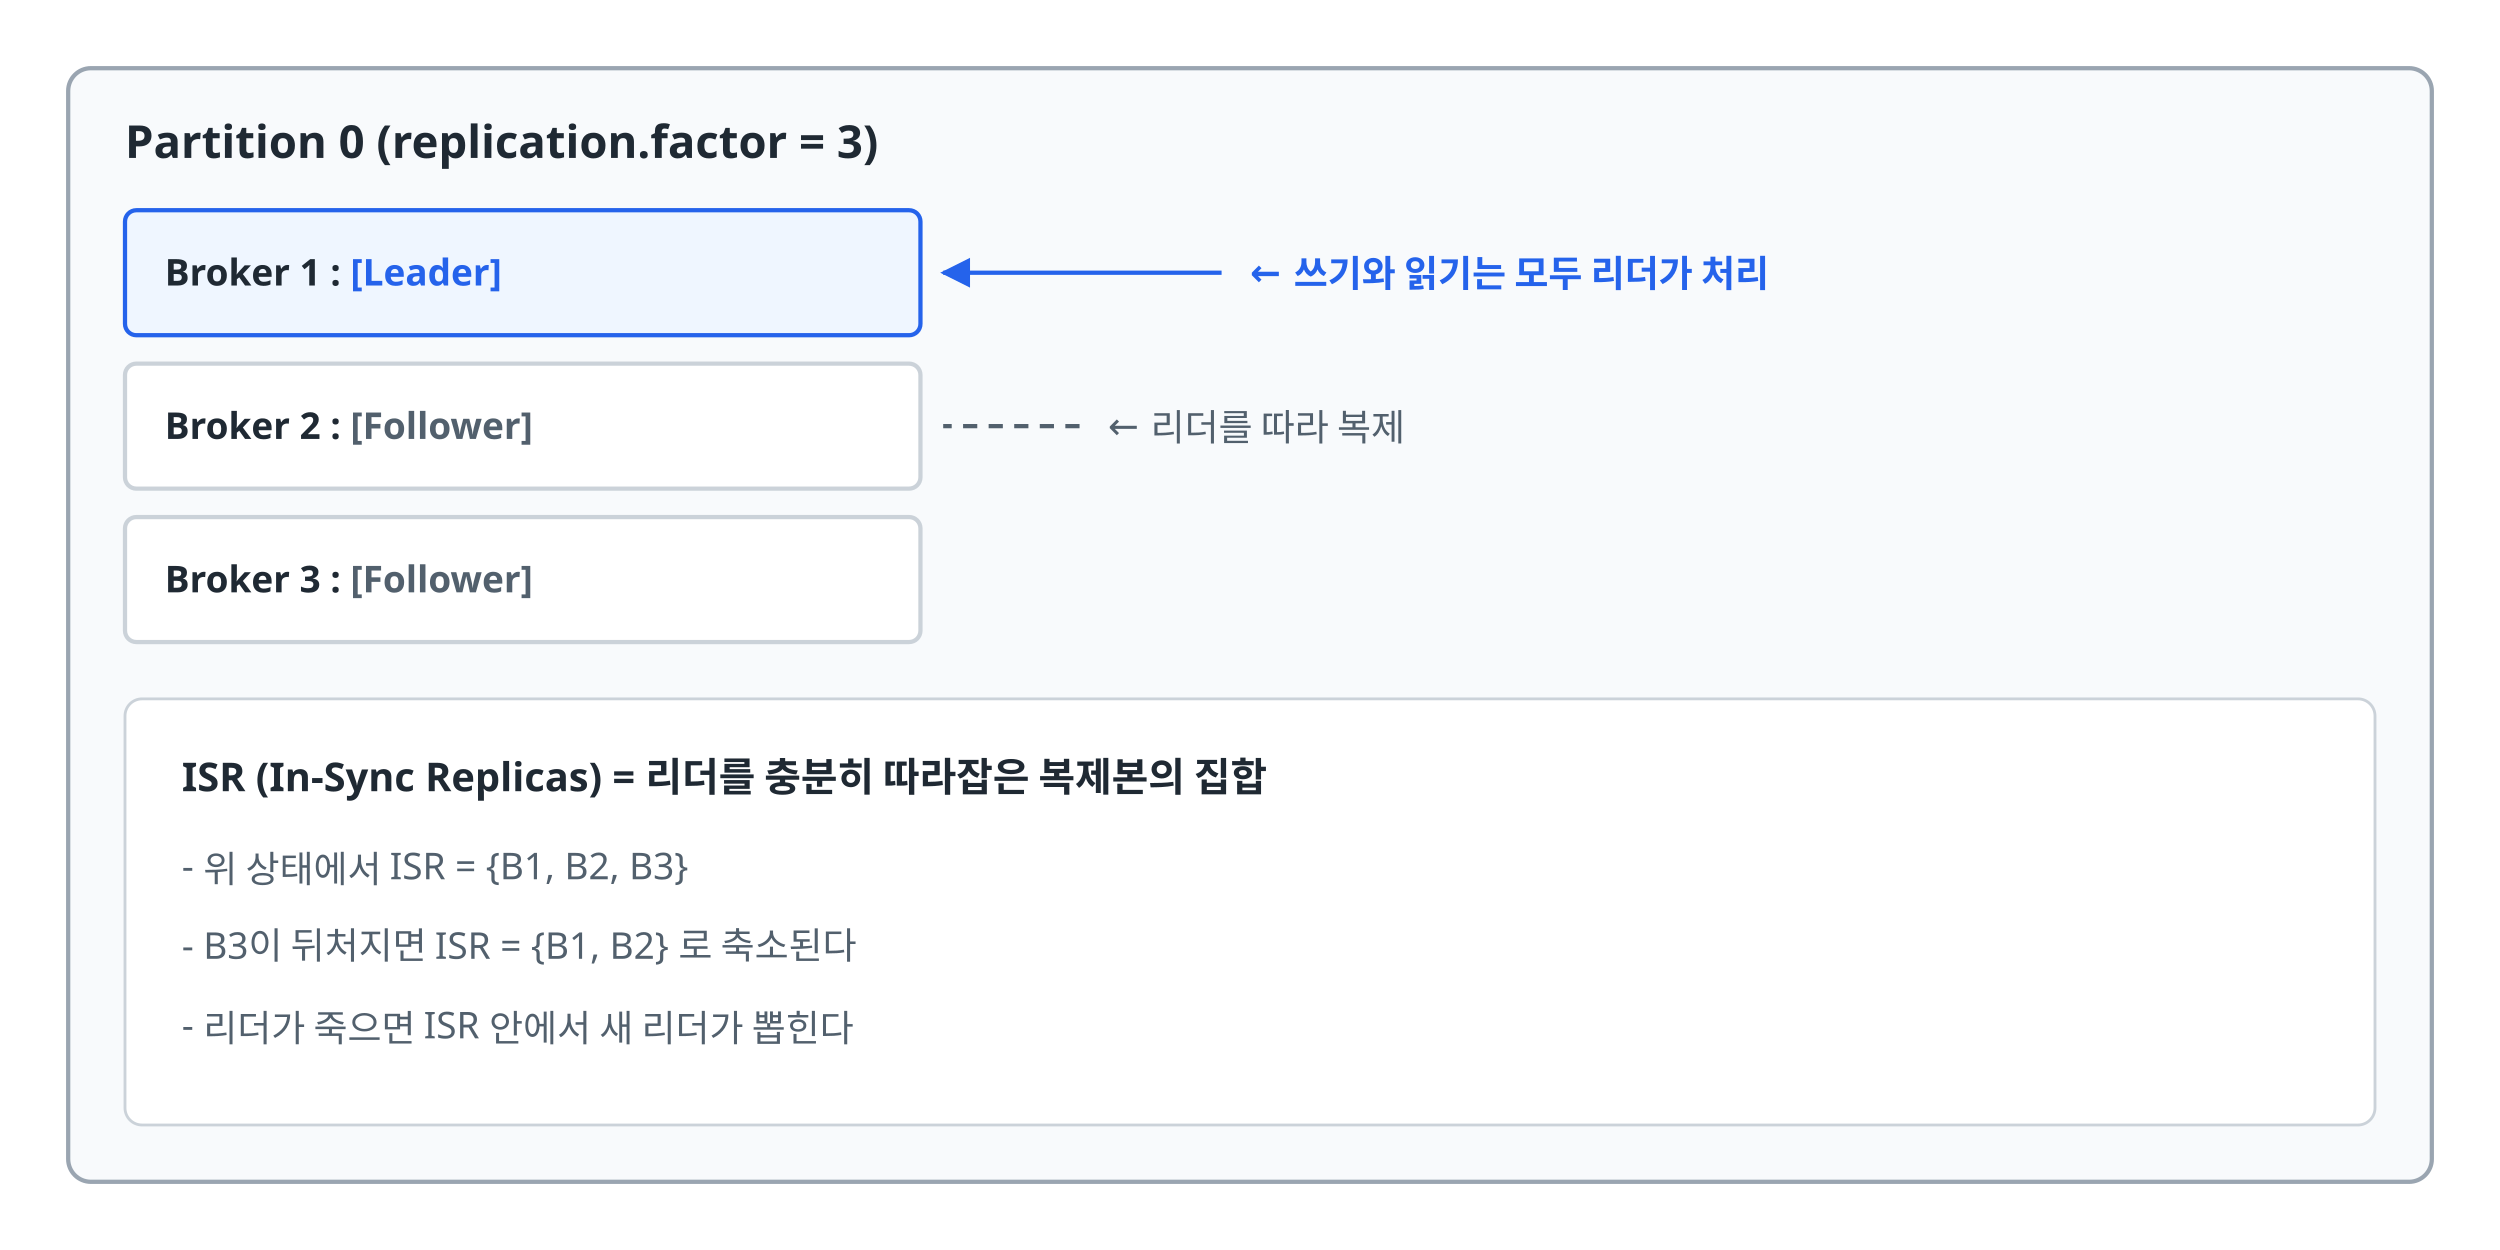
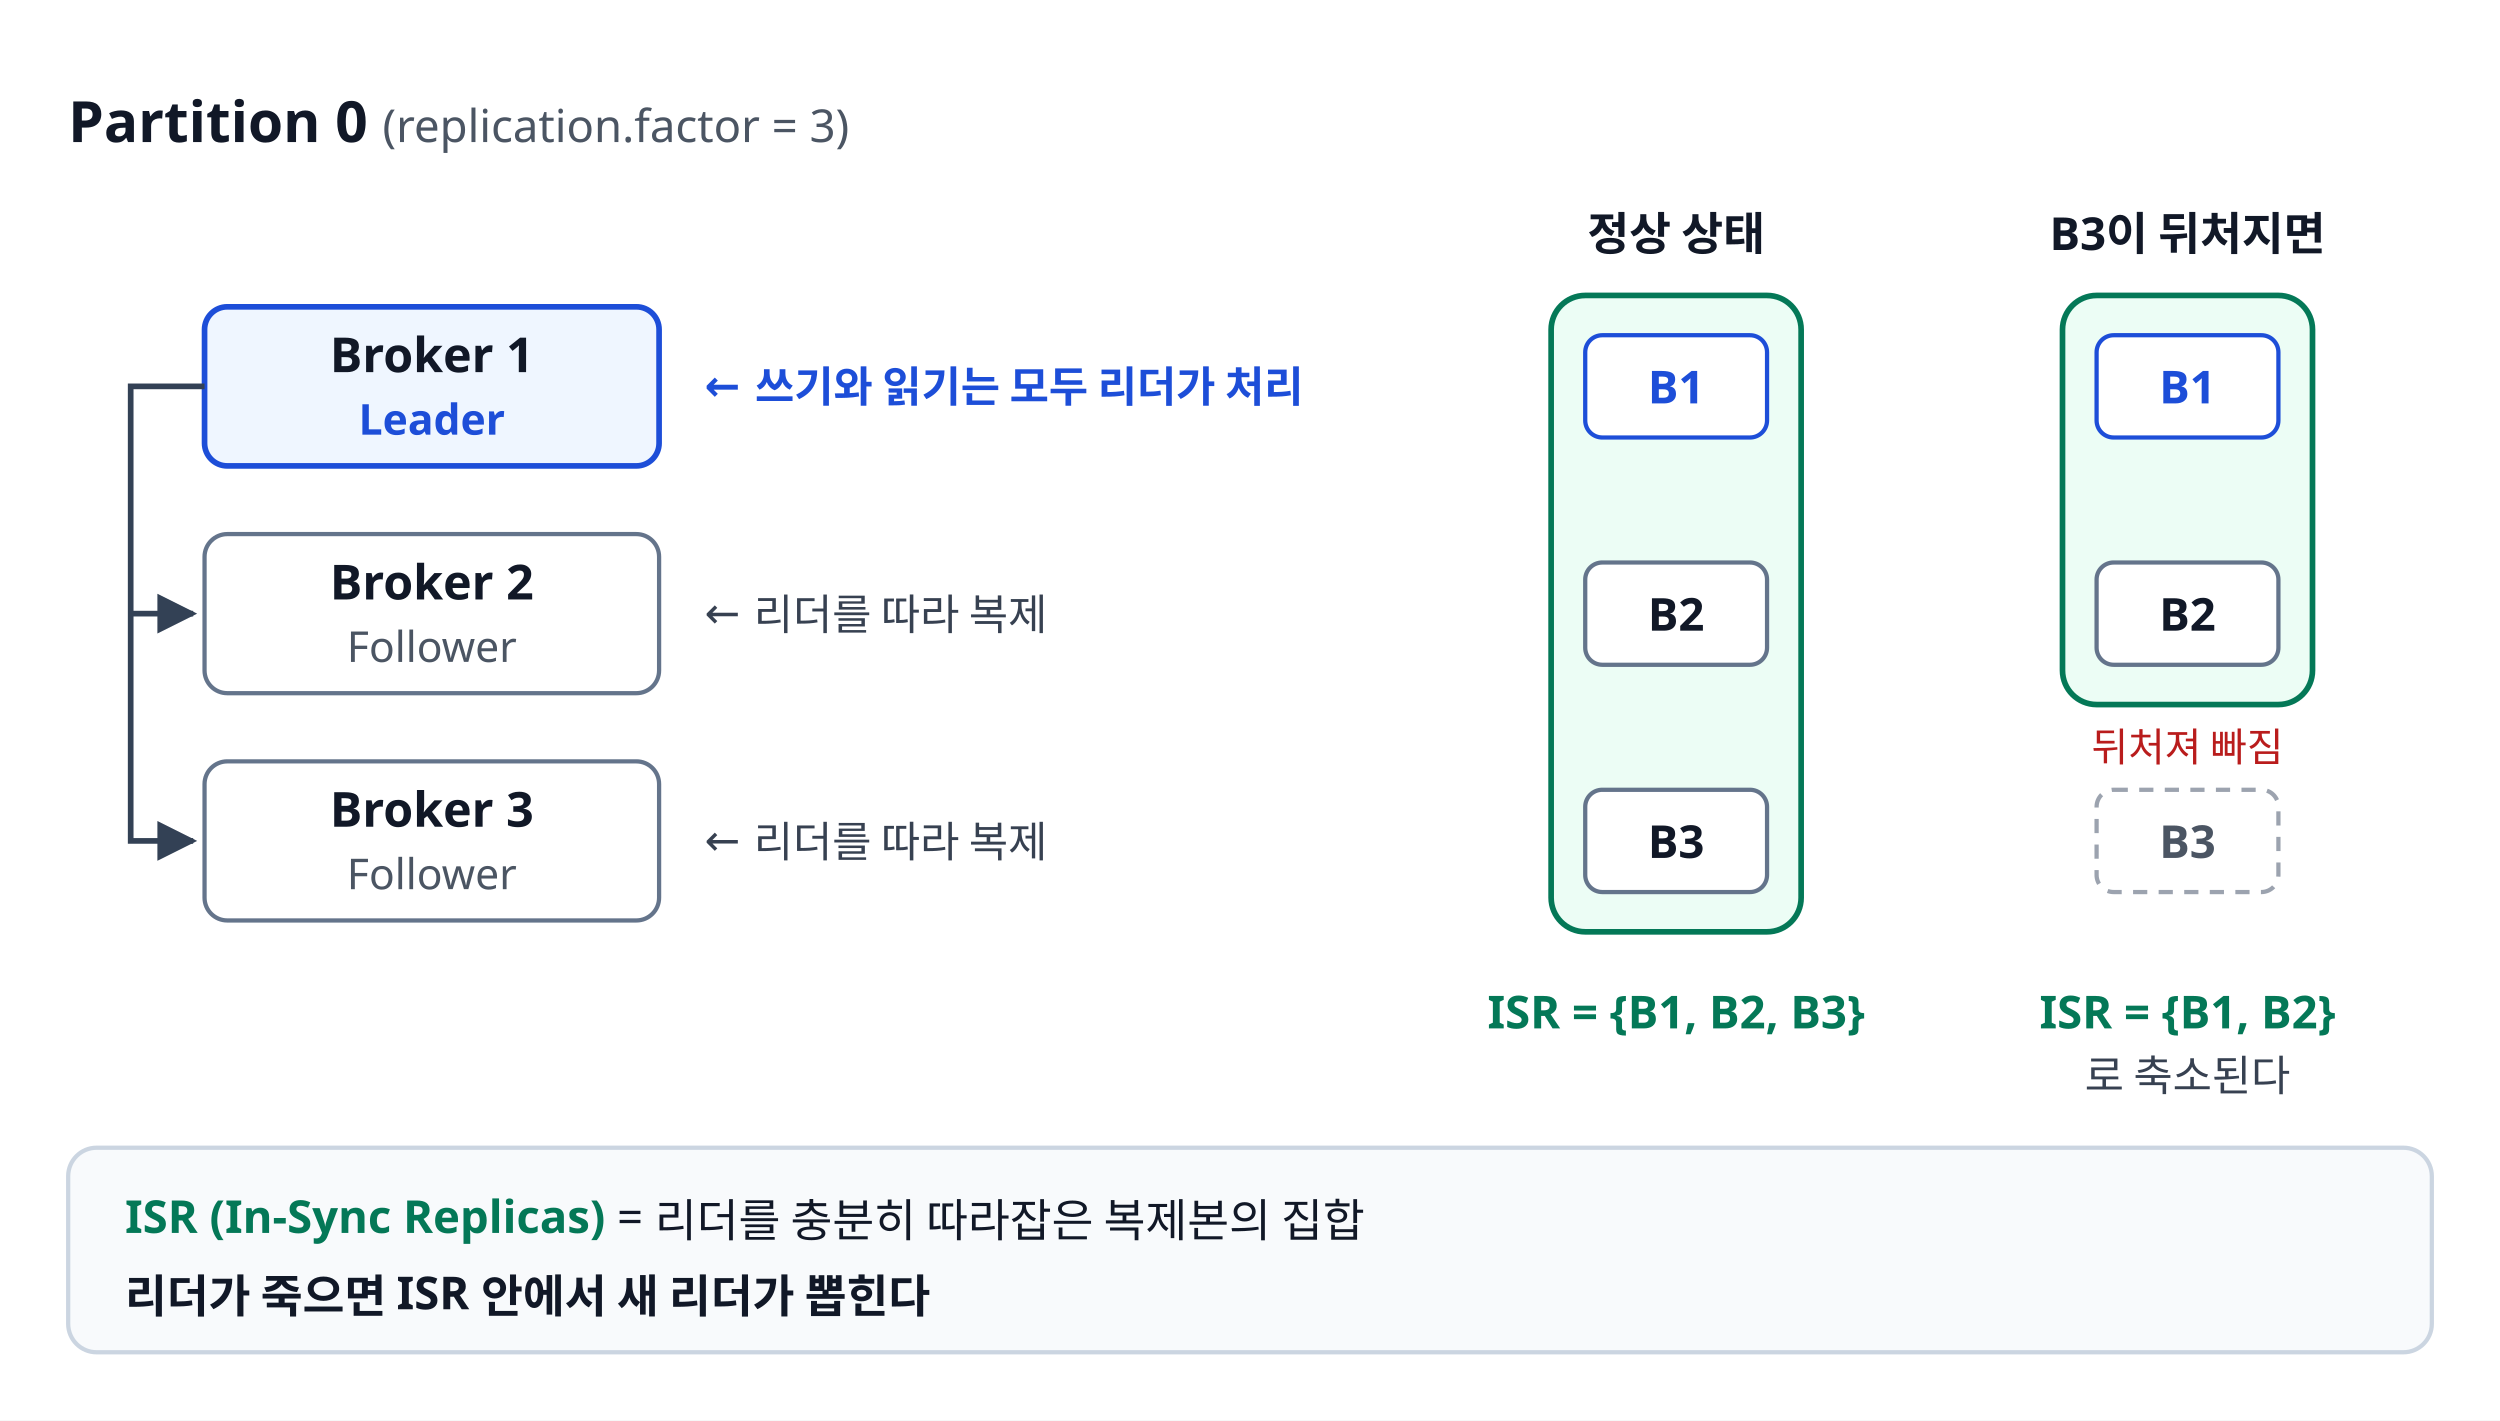
- <svg xmlns="http://www.w3.org/2000/svg" viewBox="0 0 880 440" width="880" height="440" font-family="'Malgun Gothic','Apple SD Gothic Neo','Noto Sans KR','Segoe UI',sans-serif" role="img" aria-labelledby="t d">
+ <svg xmlns="http://www.w3.org/2000/svg" viewBox="0 0 880 500" width="880" height="500" font-family="'Malgun Gothic','Apple SD Gothic Neo','Noto Sans KR','Segoe UI',sans-serif" role="img" aria-labelledby="t d">
+   <rect width="880" height="500" fill="#ffffff" />
  <defs>
-     <marker id="a-blue" viewBox="0 0 10 10" refX="9" refY="5" markerWidth="7" markerHeight="7" orient="auto-start-reverse">
-       <path d="M0,0 L10,5 L0,10 z" fill="#2563eb" />
+     <marker id="arr" viewBox="0 0 10 10" refX="9" refY="5" markerWidth="7" markerHeight="7" orient="auto">
+       <path d="M0,0 L10,5 L0,10 z" fill="#334155" />
    </marker>
  </defs>
-   <rect width="880" height="440" fill="#ffffff" />
-   <rect x="24" y="24" width="832" height="392" rx="8" fill="#f8fafc" stroke="#9aa5b1" stroke-width="1.5" />
-   <text x="44" y="55.6" font-size="16" font-weight="bold" fill="#1f2933">Partition 0 (replication.factor = 3)</text>
-   <rect x="44" y="74" width="280" height="44" rx="4" fill="#eff6ff" stroke="#2563eb" stroke-width="1.5" />
-   <text x="58" y="100.5" font-size="13" font-weight="bold" fill="#1f2933">Broker 1 : <tspan fill="#2563eb">[Leader]</tspan>
+   <text x="24" y="50" font-size="20" font-weight="700" fill="#111827">Partition 0 <tspan font-size="16" font-weight="400" fill="#4b5563">(replication.factor = 3)</tspan>
  </text>
-   <path d="M430,96 L332,96" stroke="#2563eb" stroke-width="1.5" fill="none" marker-end="url(#a-blue)" />
-   <text x="440" y="100.5.5" font-size="13" fill="#2563eb" font-weight="bold">← 쓰기와 읽기는 모두 리더가 처리</text>
-   <rect x="44" y="128" width="280" height="44" rx="4" fill="#ffffff" stroke="#cbd2d9" stroke-width="1.5" />
-   <text x="58" y="154.5" font-size="13" font-weight="bold" fill="#1f2933">Broker 2 : <tspan fill="#52606d">[Follower]</tspan>
-   </text>
-   <path d="M380,150 L332,150" stroke="#52606d" stroke-width="1.5" stroke-dasharray="5 4" fill="none" />
-   <text x="390" y="154.5" font-size="13" fill="#52606d">← 리더를 따라 복제</text>
-   <rect x="44" y="182" width="280" height="44" rx="4" fill="#ffffff" stroke="#cbd2d9" stroke-width="1.5" />
-   <text x="58" y="208.5" font-size="13" font-weight="bold" fill="#1f2933">Broker 3 : <tspan fill="#52606d">[Follower]</tspan>
-   </text>
-   <rect x="44" y="246" width="792" height="150" rx="6" fill="#ffffff" stroke="#cbd2d9" stroke-width="1" />
-   <text x="64" y="278.5.5" font-size="14" font-weight="bold" fill="#1f2933">ISR (In-Sync Replicas) = 리더를 충분히 따라잡은 복제본의 집합</text>
-   <text x="64" y="309.5" font-size="13" fill="#52606d">- 위 상태에서 ISR = {B1, B2, B3}</text>
-   <text x="64" y="337.5" font-size="13" fill="#52606d">- B3이 뒤처지면 ISR = {B1, B2} 로 축소된다</text>
-   <text x="64" y="365.5" font-size="13" fill="#52606d">- 리더가 죽으면 ISR 안에서 새 리더가 뽑힌다</text>
+   <rect x="72" y="108" width="160" height="56" rx="8" fill="#eff6ff" stroke="#1d4ed8" stroke-width="2" />
+   <text x="152" y="131" font-size="17" font-weight="700" fill="#111827" text-anchor="middle">Broker 1</text>
+   <text x="152" y="153" font-size="15" font-weight="700" fill="#1d4ed8" text-anchor="middle">Leader</text>
+   <rect x="72" y="188" width="160" height="56" rx="8" fill="#ffffff" stroke="#64748b" stroke-width="1.5" />
+   <text x="152" y="211" font-size="17" font-weight="700" fill="#111827" text-anchor="middle">Broker 2</text>
+   <text x="152" y="233" font-size="15" fill="#4b5563" text-anchor="middle">Follower</text>
+   <rect x="72" y="268" width="160" height="56" rx="8" fill="#ffffff" stroke="#64748b" stroke-width="1.5" />
+   <text x="152" y="291" font-size="17" font-weight="700" fill="#111827" text-anchor="middle">Broker 3</text>
+   <text x="152" y="313" font-size="15" fill="#4b5563" text-anchor="middle">Follower</text>
+   <path d="M72,136 H46 V296 H68" fill="none" stroke="#334155" stroke-width="2" marker-end="url(#arr)" />
+   <path d="M46,216 H68" fill="none" stroke="#334155" stroke-width="2" marker-end="url(#arr)" />
+   <text x="248" y="141" font-size="15" font-weight="700" fill="#1d4ed8">← 쓰기와 읽기는 모두 리더가 처리</text>
+   <text x="248" y="221" font-size="15" fill="#374151">← 리더를 따라 복제</text>
+   <text x="248" y="301" font-size="15" fill="#374151">← 리더를 따라 복제</text>
+   <text x="590" y="88" font-size="16" font-weight="700" fill="#111827" text-anchor="middle">정상 상태</text>
+   <text x="770" y="88" font-size="16" font-weight="700" fill="#111827" text-anchor="middle">B3이 뒤처지면</text>
+   <rect x="546" y="104" width="88" height="224" rx="12" fill="#ecfdf5" stroke="#047857" stroke-width="2" />
+   <rect x="558" y="118" width="64" height="36" rx="6" fill="#ffffff" stroke="#1d4ed8" stroke-width="1.5" />
+   <text x="590" y="142" font-size="16" font-weight="700" fill="#1d4ed8" text-anchor="middle">B1</text>
+   <rect x="558" y="198" width="64" height="36" rx="6" fill="#ffffff" stroke="#64748b" stroke-width="1.5" />
+   <text x="590" y="222" font-size="16" font-weight="700" fill="#111827" text-anchor="middle">B2</text>
+   <rect x="558" y="278" width="64" height="36" rx="6" fill="#ffffff" stroke="#64748b" stroke-width="1.5" />
+   <text x="590" y="302" font-size="16" font-weight="700" fill="#111827" text-anchor="middle">B3</text>
+   <text x="590" y="362" font-size="16" font-weight="700" fill="#047857" text-anchor="middle">ISR = {B1, B2, B3}</text>
+   <rect x="726" y="104" width="88" height="144" rx="12" fill="#ecfdf5" stroke="#047857" stroke-width="2" />
+   <rect x="738" y="118" width="64" height="36" rx="6" fill="#ffffff" stroke="#1d4ed8" stroke-width="1.5" />
+   <text x="770" y="142" font-size="16" font-weight="700" fill="#1d4ed8" text-anchor="middle">B1</text>
+   <rect x="738" y="198" width="64" height="36" rx="6" fill="#ffffff" stroke="#64748b" stroke-width="1.5" />
+   <text x="770" y="222" font-size="16" font-weight="700" fill="#111827" text-anchor="middle">B2</text>
+   <rect x="738" y="278" width="64" height="36" rx="6" fill="#ffffff" stroke="#9ca3af" stroke-width="1.5" stroke-dasharray="5 4" />
+   <text x="770" y="302" font-size="16" font-weight="700" fill="#4b5563" text-anchor="middle">B3</text>
+   <text x="770" y="268" font-size="14" fill="#b91c1c" text-anchor="middle">뒤처져 빠짐</text>
+   <text x="770" y="362" font-size="16" font-weight="700" fill="#047857" text-anchor="middle">ISR = {B1, B2}</text>
+   <text x="770" y="384" font-size="15" fill="#374151" text-anchor="middle">로 축소된다</text>
+   <rect x="24" y="404" width="832" height="72" rx="10" fill="#f8fafc" stroke="#cbd5e1" stroke-width="1.5" />
+   <text x="44" y="434" font-size="16" fill="#111827">
+     <tspan font-weight="700" fill="#047857">ISR (In-Sync Replicas)</tspan> = 리더를 충분히 따라잡은 복제본의 집합</text>
+   <text x="44" y="462" font-size="16" font-weight="700" fill="#111827">리더가 죽으면 ISR 안에서 새 리더가 뽑힌다</text>
</svg>
